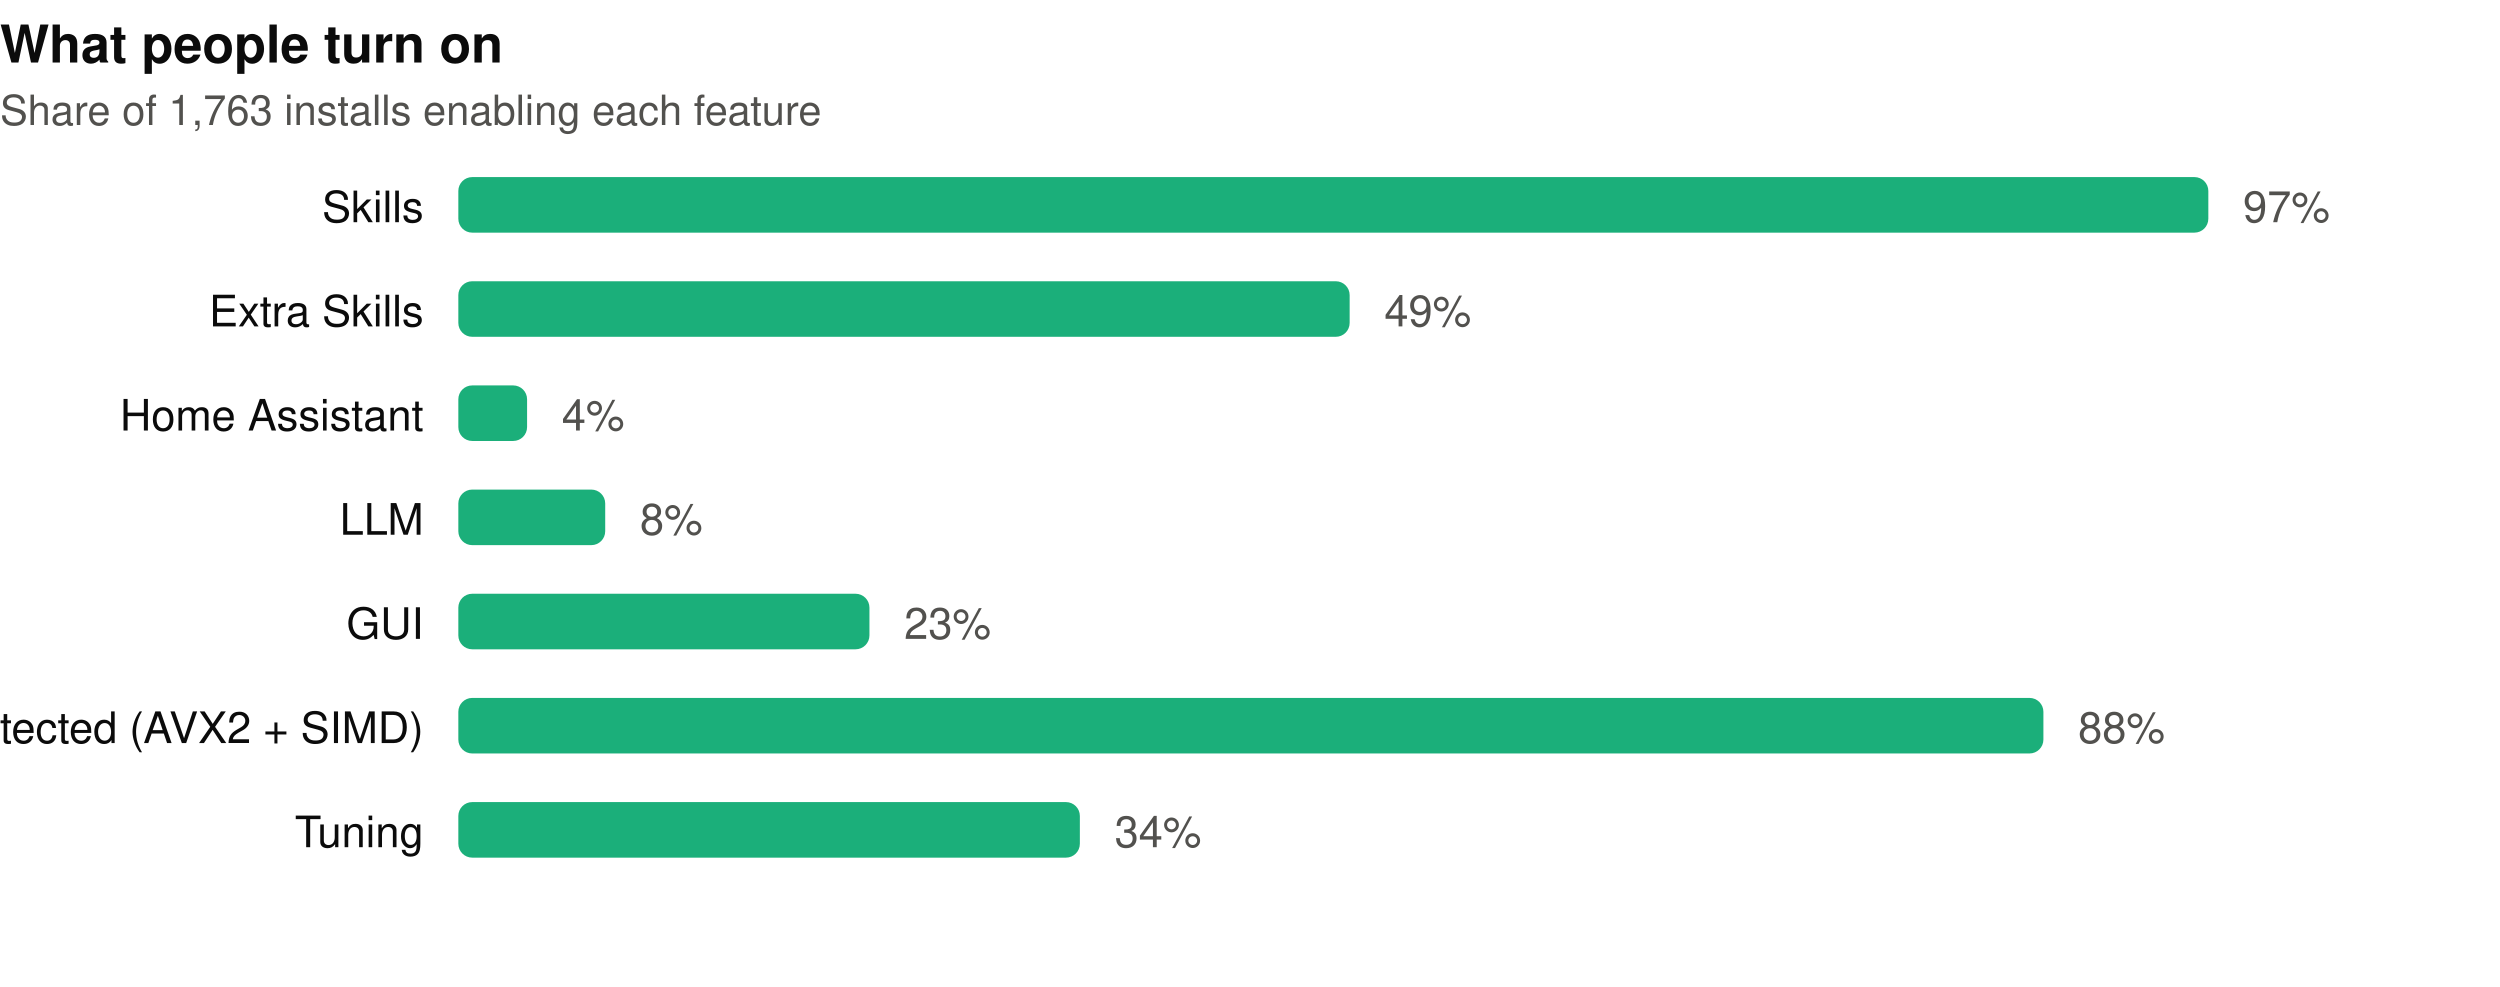
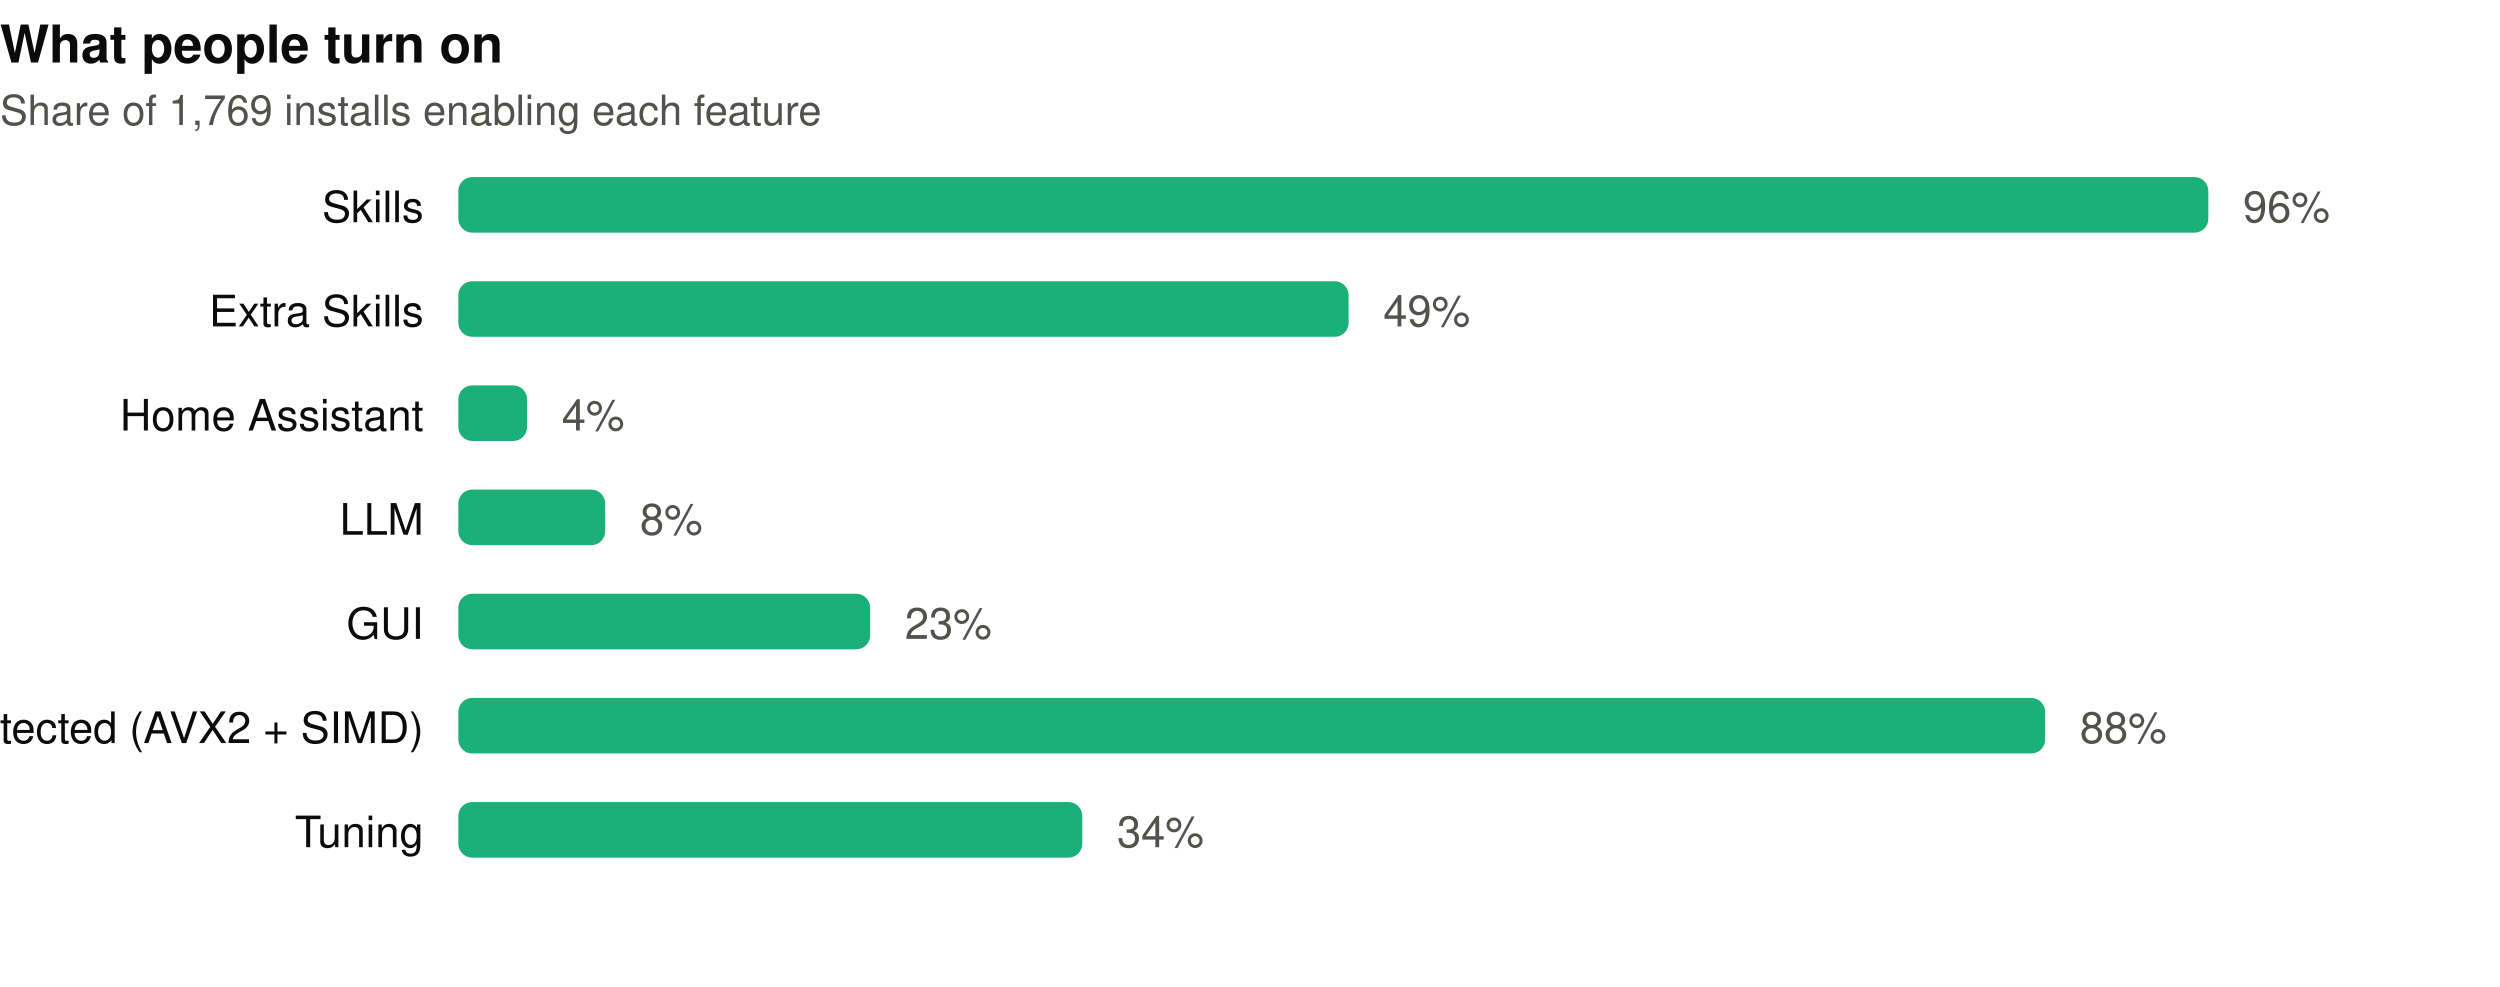
- <svg xmlns="http://www.w3.org/2000/svg" width="720" height="284" viewBox="0 0 720 284" role="img" aria-label="What people turn on. Share of 1,763 installs enabling each feature">
+ <svg xmlns="http://www.w3.org/2000/svg" width="720" height="284" viewBox="0 0 720 284" role="img" aria-label="What people turn on. Share of 1,769 installs enabling each feature">
  <text x="0" y="18" font-family="ui-sans-serif,-apple-system,BlinkMacSystemFont,'Segoe UI',Helvetica,Arial,sans-serif" font-size="15" font-weight="600" fill="#0b0b0b">What people turn on</text>
-   <text x="0" y="36" font-family="ui-sans-serif,-apple-system,BlinkMacSystemFont,'Segoe UI',Helvetica,Arial,sans-serif" font-size="12" fill="#52514e">Share of 1,763 installs enabling each feature</text>
+   <text x="0" y="36" font-family="ui-sans-serif,-apple-system,BlinkMacSystemFont,'Segoe UI',Helvetica,Arial,sans-serif" font-size="12" fill="#52514e">Share of 1,769 installs enabling each feature</text>
  <text x="122" y="64.0" text-anchor="end" font-family="ui-sans-serif,-apple-system,BlinkMacSystemFont,'Segoe UI',Helvetica,Arial,sans-serif" font-size="12.5" fill="#0b0b0b">Skills</text>
  <rect x="132" y="51.0" width="504.0" height="16" rx="4" fill="#1baf7a" />
-   <text x="646.0" y="64.0" font-family="ui-sans-serif,-apple-system,BlinkMacSystemFont,'Segoe UI',Helvetica,Arial,sans-serif" font-size="12.5" fill="#52514e">97%</text>
+   <text x="646.0" y="64.0" font-family="ui-sans-serif,-apple-system,BlinkMacSystemFont,'Segoe UI',Helvetica,Arial,sans-serif" font-size="12.5" fill="#52514e">96%</text>
  <text x="122" y="94.0" text-anchor="end" font-family="ui-sans-serif,-apple-system,BlinkMacSystemFont,'Segoe UI',Helvetica,Arial,sans-serif" font-size="12.5" fill="#0b0b0b">Extra Skills</text>
-   <rect x="132" y="81.0" width="256.7" height="16" rx="4" fill="#1baf7a" />
-   <text x="398.7" y="94.0" font-family="ui-sans-serif,-apple-system,BlinkMacSystemFont,'Segoe UI',Helvetica,Arial,sans-serif" font-size="12.5" fill="#52514e">49%</text>
+   <rect x="132" y="81.0" width="256.4" height="16" rx="4" fill="#1baf7a" />
+   <text x="398.4" y="94.0" font-family="ui-sans-serif,-apple-system,BlinkMacSystemFont,'Segoe UI',Helvetica,Arial,sans-serif" font-size="12.5" fill="#52514e">49%</text>
  <text x="122" y="124.0" text-anchor="end" font-family="ui-sans-serif,-apple-system,BlinkMacSystemFont,'Segoe UI',Helvetica,Arial,sans-serif" font-size="12.5" fill="#0b0b0b">Home Assistant</text>
  <rect x="132" y="111.0" width="19.8" height="16" rx="4" fill="#1baf7a" />
  <text x="161.8" y="124.0" font-family="ui-sans-serif,-apple-system,BlinkMacSystemFont,'Segoe UI',Helvetica,Arial,sans-serif" font-size="12.5" fill="#52514e">4%</text>
  <text x="122" y="154.0" text-anchor="end" font-family="ui-sans-serif,-apple-system,BlinkMacSystemFont,'Segoe UI',Helvetica,Arial,sans-serif" font-size="12.5" fill="#0b0b0b">LLM</text>
  <rect x="132" y="141.0" width="42.3" height="16" rx="4" fill="#1baf7a" />
  <text x="184.3" y="154.0" font-family="ui-sans-serif,-apple-system,BlinkMacSystemFont,'Segoe UI',Helvetica,Arial,sans-serif" font-size="12.5" fill="#52514e">8%</text>
  <text x="122" y="184.0" text-anchor="end" font-family="ui-sans-serif,-apple-system,BlinkMacSystemFont,'Segoe UI',Helvetica,Arial,sans-serif" font-size="12.5" fill="#0b0b0b">GUI</text>
-   <rect x="132" y="171.0" width="118.4" height="16" rx="4" fill="#1baf7a" />
-   <text x="260.4" y="184.0" font-family="ui-sans-serif,-apple-system,BlinkMacSystemFont,'Segoe UI',Helvetica,Arial,sans-serif" font-size="12.5" fill="#52514e">23%</text>
+   <rect x="132" y="171.0" width="118.6" height="16" rx="4" fill="#1baf7a" />
+   <text x="260.6" y="184.0" font-family="ui-sans-serif,-apple-system,BlinkMacSystemFont,'Segoe UI',Helvetica,Arial,sans-serif" font-size="12.5" fill="#52514e">23%</text>
  <text x="122" y="214.0" text-anchor="end" font-family="ui-sans-serif,-apple-system,BlinkMacSystemFont,'Segoe UI',Helvetica,Arial,sans-serif" font-size="12.5" fill="#0b0b0b">CPU capability detected (AVX2 + SIMD)</text>
-   <rect x="132" y="201.0" width="456.5" height="16" rx="4" fill="#1baf7a" />
-   <text x="598.5" y="214.0" font-family="ui-sans-serif,-apple-system,BlinkMacSystemFont,'Segoe UI',Helvetica,Arial,sans-serif" font-size="12.5" fill="#52514e">88%</text>
+   <rect x="132" y="201.0" width="457.0" height="16" rx="4" fill="#1baf7a" />
+   <text x="599.0" y="214.0" font-family="ui-sans-serif,-apple-system,BlinkMacSystemFont,'Segoe UI',Helvetica,Arial,sans-serif" font-size="12.5" fill="#52514e">88%</text>
  <text x="122" y="244.0" text-anchor="end" font-family="ui-sans-serif,-apple-system,BlinkMacSystemFont,'Segoe UI',Helvetica,Arial,sans-serif" font-size="12.5" fill="#0b0b0b">Tuning</text>
-   <rect x="132" y="231.0" width="179.0" height="16" rx="4" fill="#1baf7a" />
-   <text x="321.0" y="244.0" font-family="ui-sans-serif,-apple-system,BlinkMacSystemFont,'Segoe UI',Helvetica,Arial,sans-serif" font-size="12.5" fill="#52514e">34%</text>
+   <rect x="132" y="231.0" width="179.7" height="16" rx="4" fill="#1baf7a" />
+   <text x="321.7" y="244.0" font-family="ui-sans-serif,-apple-system,BlinkMacSystemFont,'Segoe UI',Helvetica,Arial,sans-serif" font-size="12.5" fill="#52514e">34%</text>
</svg>
